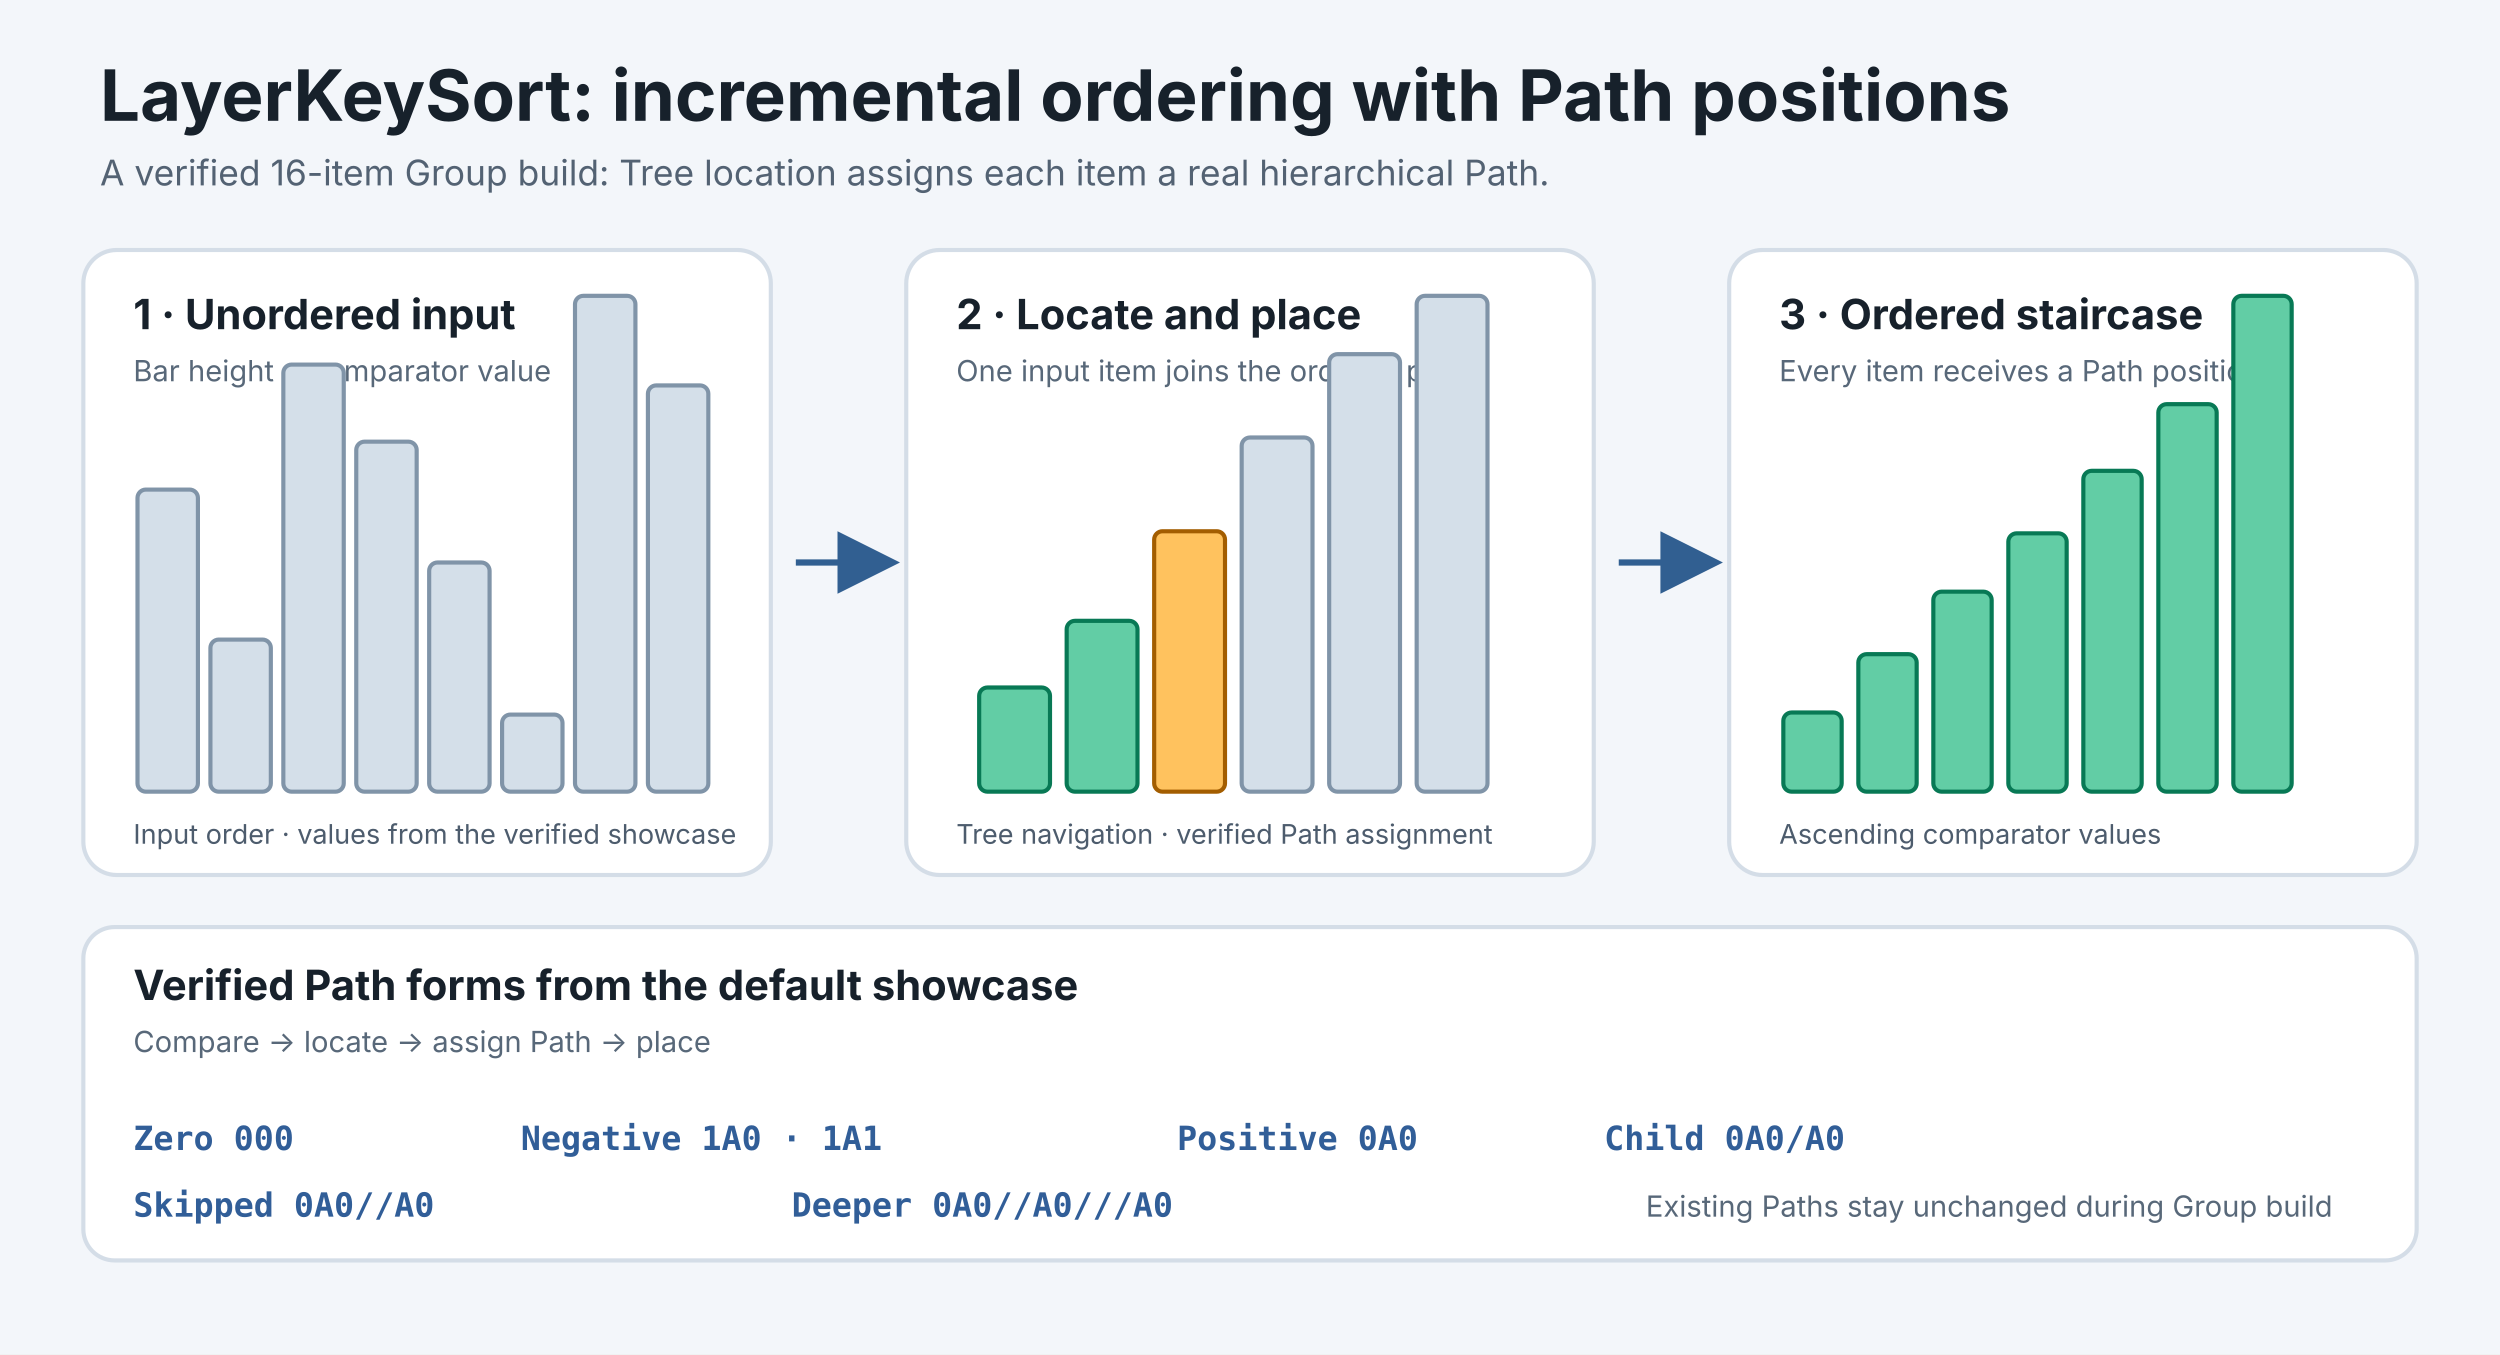
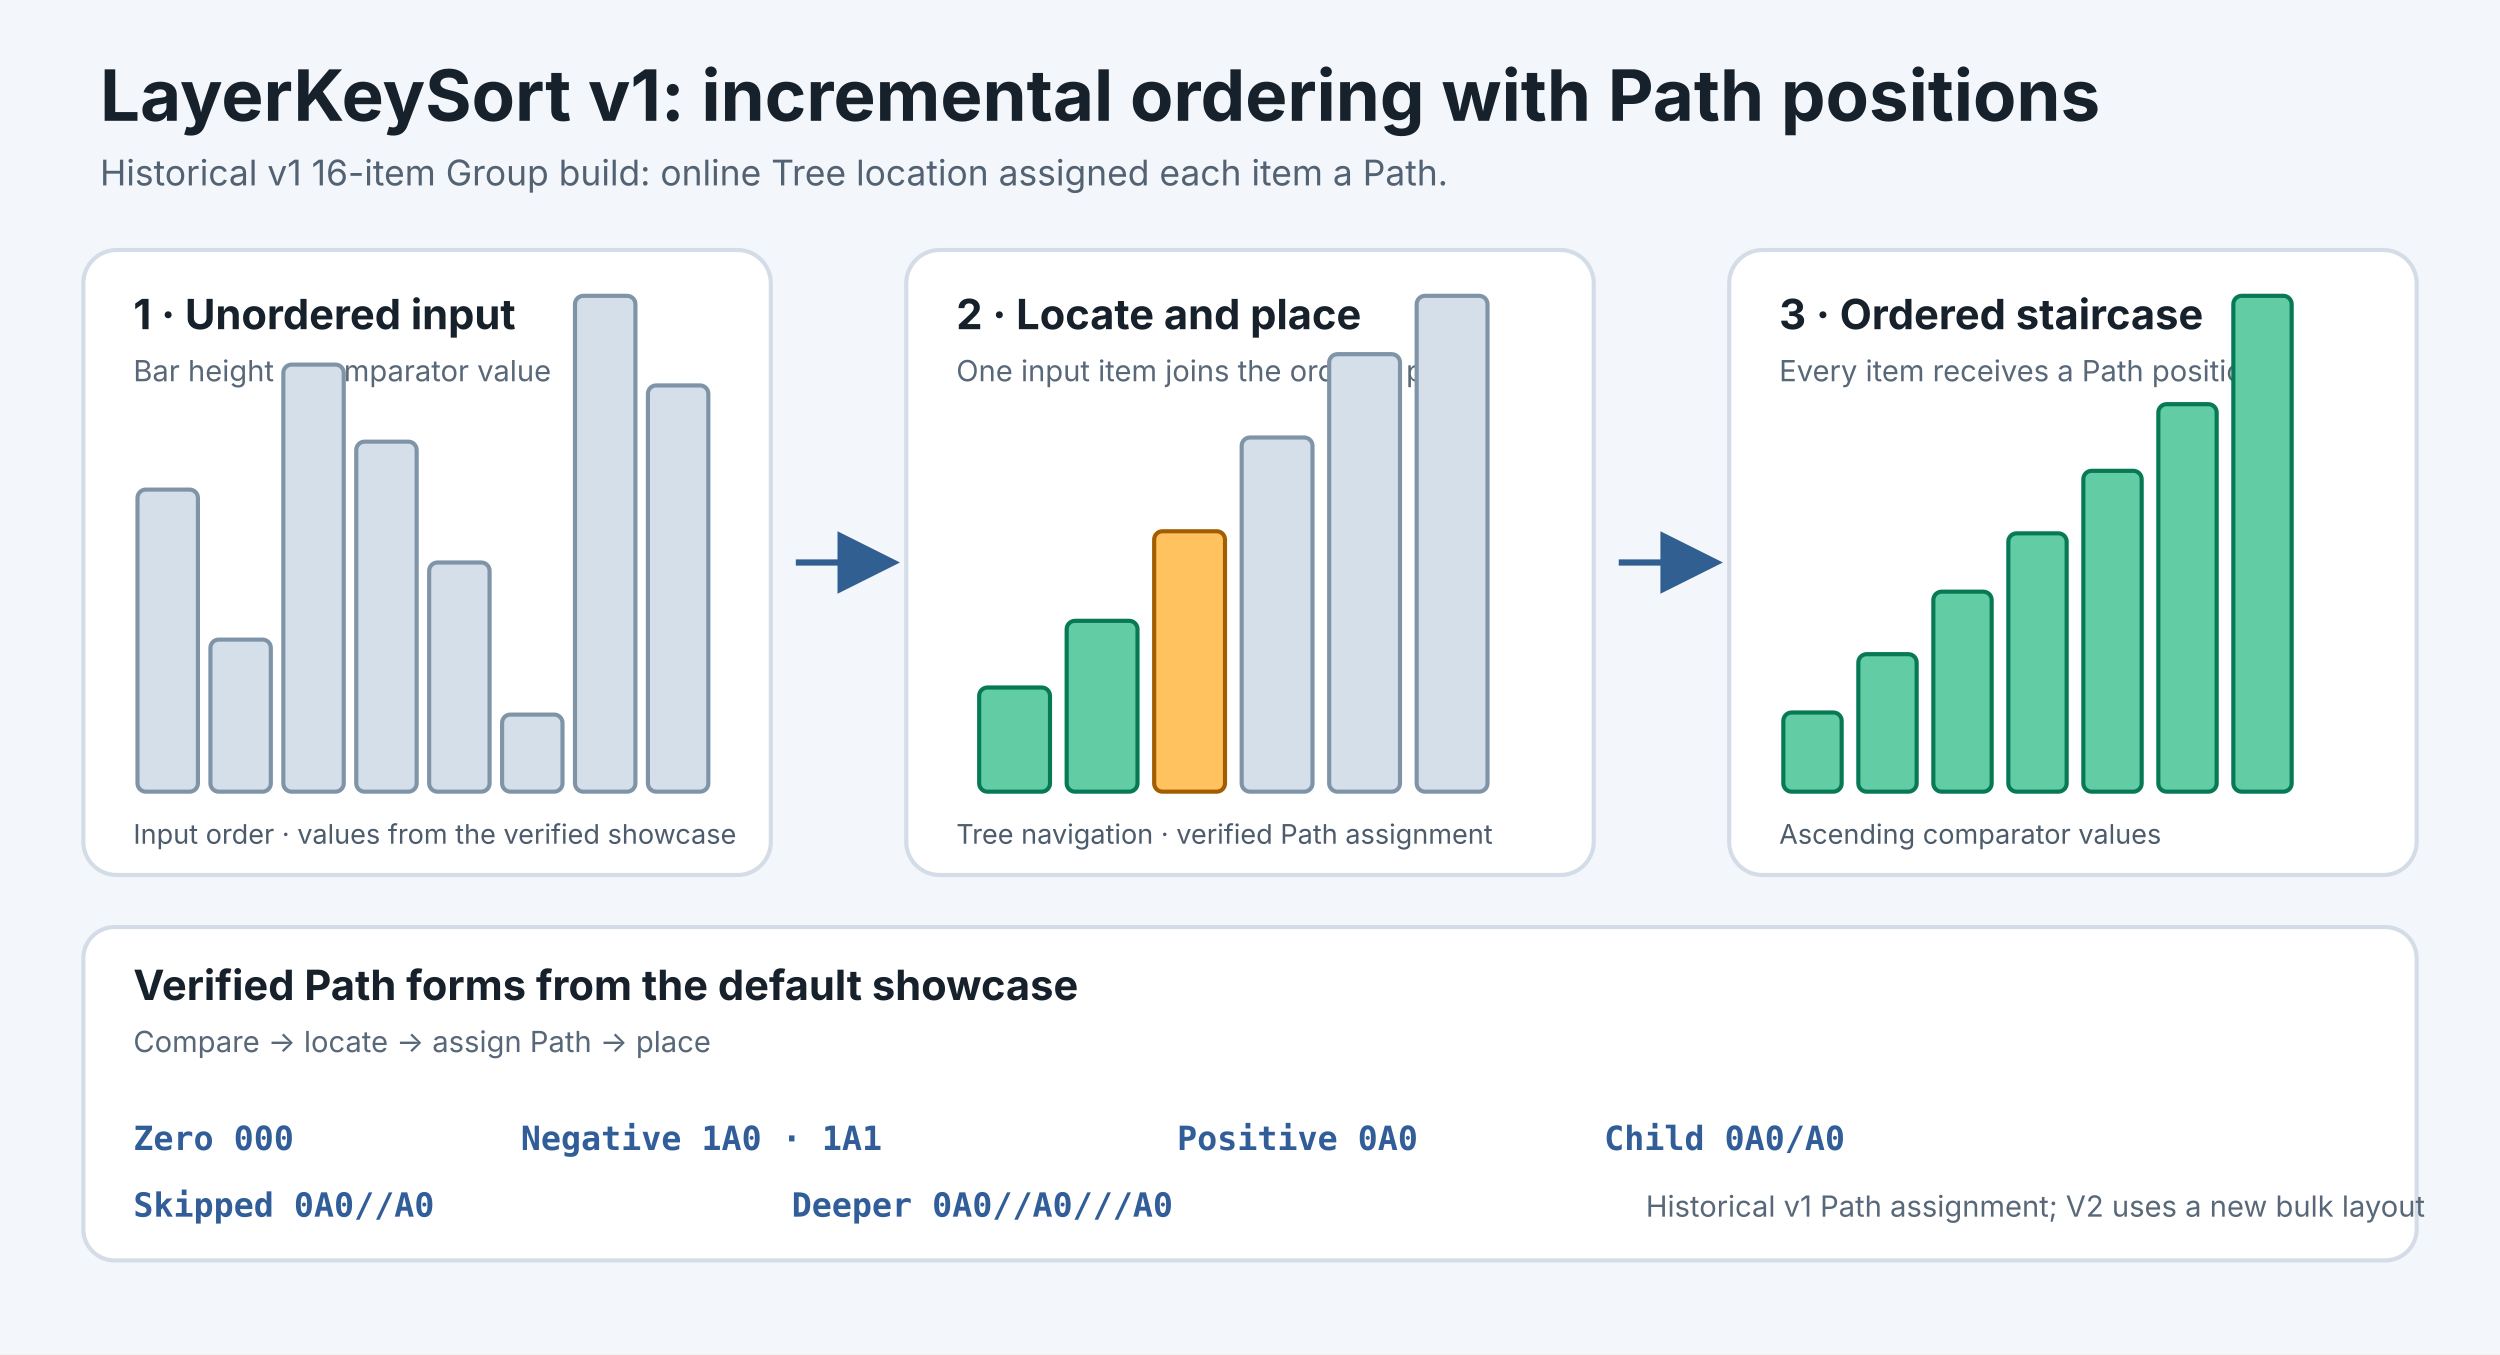
<svg xmlns="http://www.w3.org/2000/svg" width="1200" height="650" viewBox="0 0 1200 650" role="img" aria-labelledby="title description">
  <defs>
    <style>
      text { font-family: system-ui, -apple-system, "Segoe UI", sans-serif; fill: #17212b; }
      .title { font-size: 34px; font-weight: 750; }
      .sub { font-size: 17px; fill: #536273; }
      .panel { fill: #fff; stroke: #d4dde7; stroke-width: 2; }
      .label { font-size: 20px; font-weight: 700; }
      .small { font-size: 14px; fill: #586879; }
      .bar { stroke-width: 2; }
      .queued { fill: #d4dfe9; stroke: #8094a8; }
      .current { fill: #ffc25e; stroke: #a35d00; }
      .placed { fill: #62cda5; stroke: #087955; }
      .arrow { stroke: #315f91; stroke-width: 3; fill: none; marker-end: url(#arrow); }
      .path { font-family: ui-monospace, Consolas, monospace; font-size: 16px; font-weight: 700; fill: #315e98; }
      .cue { font-size: 19px; font-weight: 700; fill: #315e98; }
      .legend { font-size: 13px; fill: #4d5c6d; }
    </style>
    <marker id="arrow" markerWidth="10" markerHeight="10" refX="8" refY="5" orient="auto">
      <path d="M0 0 L10 5 L0 10 Z" fill="#315f91" />
    </marker>
  </defs>
  <rect width="1200" height="650" fill="#f3f6fa" />
-   <text class="title" x="48" y="58">LayerKeySort: incremental ordering with Path positions</text>
-   <text class="sub" x="48" y="89">A verified 16-item Group build: Tree location assigns each item a real hierarchical Path.</text>
+   <text class="title" x="48" y="58">LayerKeySort v1: incremental ordering with Path positions</text>
+   <text class="sub" x="48" y="89">Historical v1 16-item Group build: online Tree location assigned each item a Path.</text>
  <rect class="panel" x="40" y="120" width="330" height="300" rx="16" />
  <text class="label" x="64" y="158">1 · Unordered input</text>
  <text class="small" x="64" y="183">Bar height = comparator value</text>
  <g transform="translate(66 380)">
    <rect class="bar queued" x="0" y="-145" width="29" height="145" rx="4" />
    <rect class="bar queued" x="35" y="-73" width="29" height="73" rx="4" />
    <rect class="bar queued" x="70" y="-205" width="29" height="205" rx="4" />
    <rect class="bar queued" x="105" y="-168" width="29" height="168" rx="4" />
    <rect class="bar queued" x="140" y="-110" width="29" height="110" rx="4" />
    <rect class="bar queued" x="175" y="-37" width="29" height="37" rx="4" />
    <rect class="bar queued" x="210" y="-238" width="29" height="238" rx="4" />
    <rect class="bar queued" x="245" y="-195" width="29" height="195" rx="4" />
  </g>
  <text class="legend" x="64" y="405">Input order · values from the verified showcase</text>
  <path class="arrow" d="M382 270 H426" />
  <rect class="panel" x="435" y="120" width="330" height="300" rx="16" />
  <text class="label" x="459" y="158">2 · Locate and place</text>
  <text class="small" x="459" y="183">One input item joins the ordered prefix</text>
  <g transform="translate(470 380)">
    <rect class="bar placed" x="0" y="-50" width="34" height="50" rx="4" />
    <rect class="bar placed" x="42" y="-82" width="34" height="82" rx="4" />
    <rect class="bar current" x="84" y="-125" width="34" height="125" rx="4" />
    <rect class="bar queued" x="126" y="-170" width="34" height="170" rx="4" />
    <rect class="bar queued" x="168" y="-210" width="34" height="210" rx="4" />
    <rect class="bar queued" x="210" y="-238" width="34" height="238" rx="4" />
  </g>
  <text class="legend" x="459" y="405">Tree navigation · verified Path assignment</text>
  <path class="arrow" d="M777 270 H821" />
  <rect class="panel" x="830" y="120" width="330" height="300" rx="16" />
  <text class="label" x="854" y="158">3 · Ordered staircase</text>
  <text class="small" x="854" y="183">Every item receives a Path position</text>
  <g transform="translate(856 380)">
    <rect class="bar placed" x="0" y="-38" width="28" height="38" rx="4" />
    <rect class="bar placed" x="36" y="-66" width="28" height="66" rx="4" />
    <rect class="bar placed" x="72" y="-96" width="28" height="96" rx="4" />
    <rect class="bar placed" x="108" y="-124" width="28" height="124" rx="4" />
    <rect class="bar placed" x="144" y="-154" width="28" height="154" rx="4" />
    <rect class="bar placed" x="180" y="-186" width="28" height="186" rx="4" />
    <rect class="bar placed" x="216" y="-238" width="28" height="238" rx="4" />
  </g>
  <text class="legend" x="854" y="405">Ascending comparator values</text>
  <rect class="panel" x="40" y="445" width="1120" height="160" rx="15" />
  <text class="label" x="64" y="480">Verified Path forms from the default showcase</text>
  <text class="small" x="64" y="505">Compare → locate → assign Path → place</text>
  <text class="path" x="64" y="552">Zero   000</text>
  <text class="path" x="250" y="552">Negative   1A0 · 1A1</text>
  <text class="path" x="565" y="552">Positive   0A0</text>
  <text class="path" x="770" y="552">Child   0A0/A0</text>
  <text class="path" x="64" y="584">Skipped   0A0//A0</text>
  <text class="path" x="380" y="584">Deeper   0A0//A0///A0</text>
-   <text class="small" x="790" y="584">Existing Paths stay unchanged during Group build</text>
+   <text class="small" x="790" y="584">Historical v1 Path assignment; V2 uses a new bulk layout</text>
</svg>
